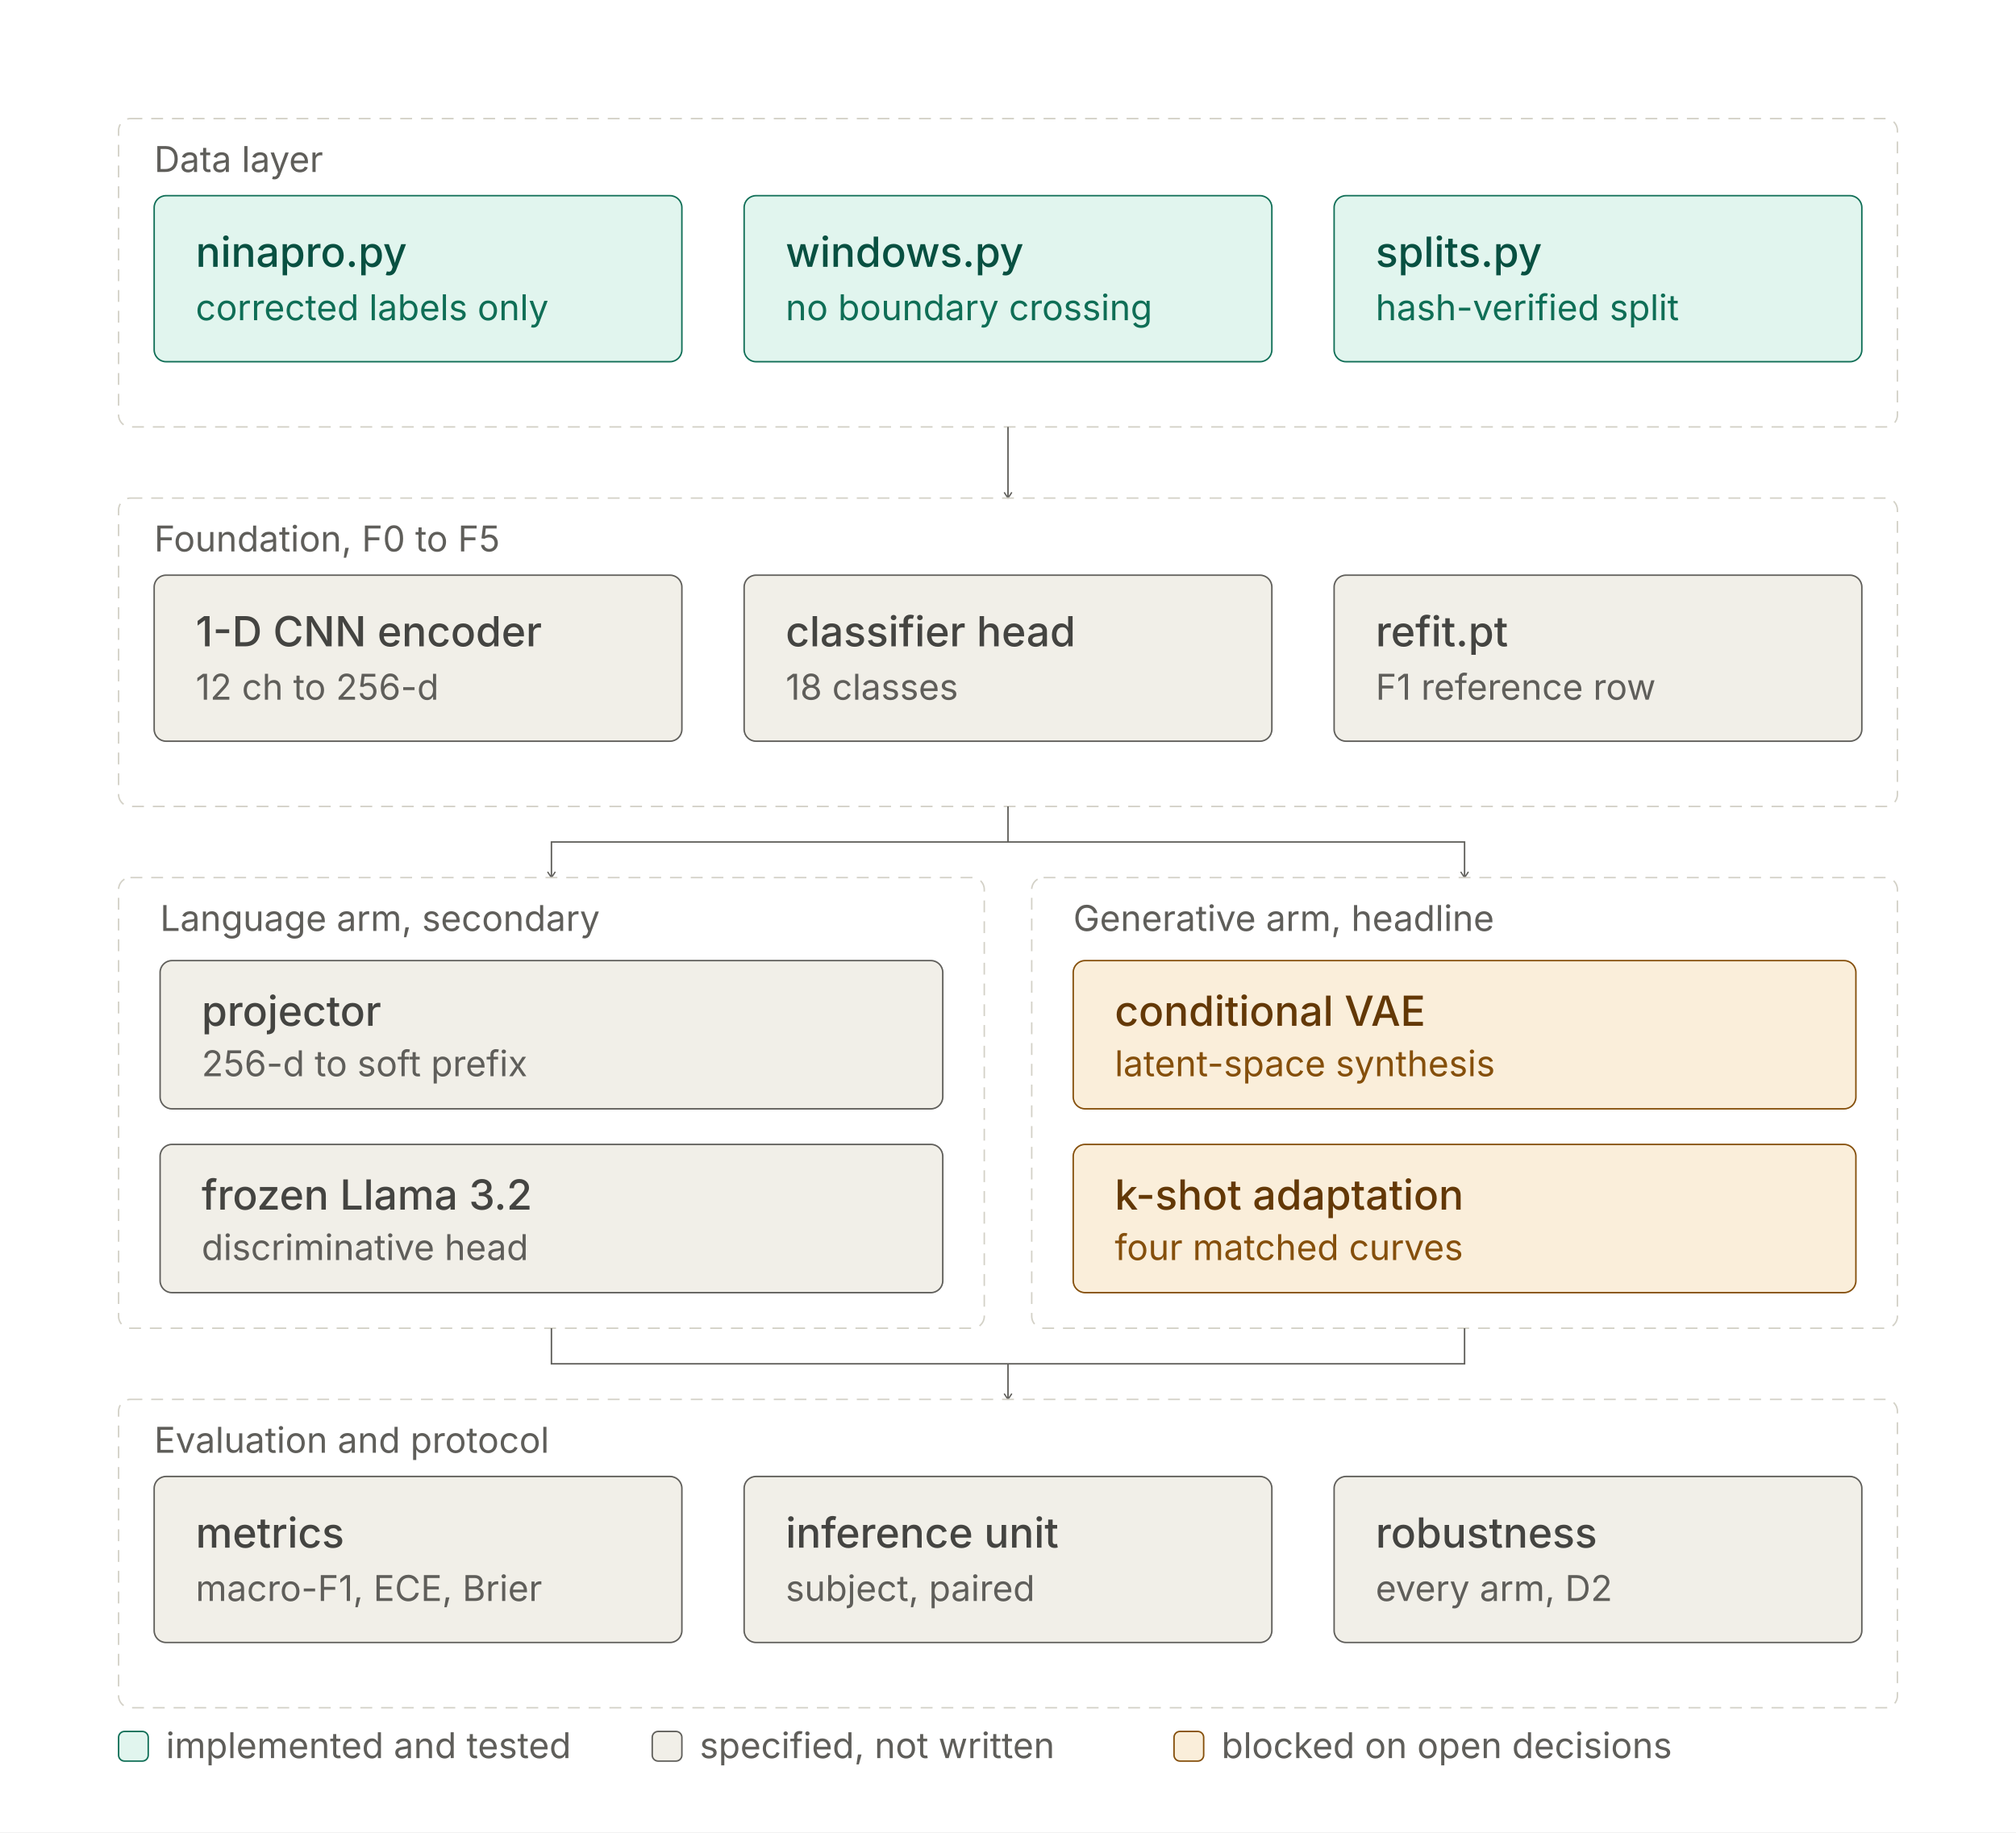
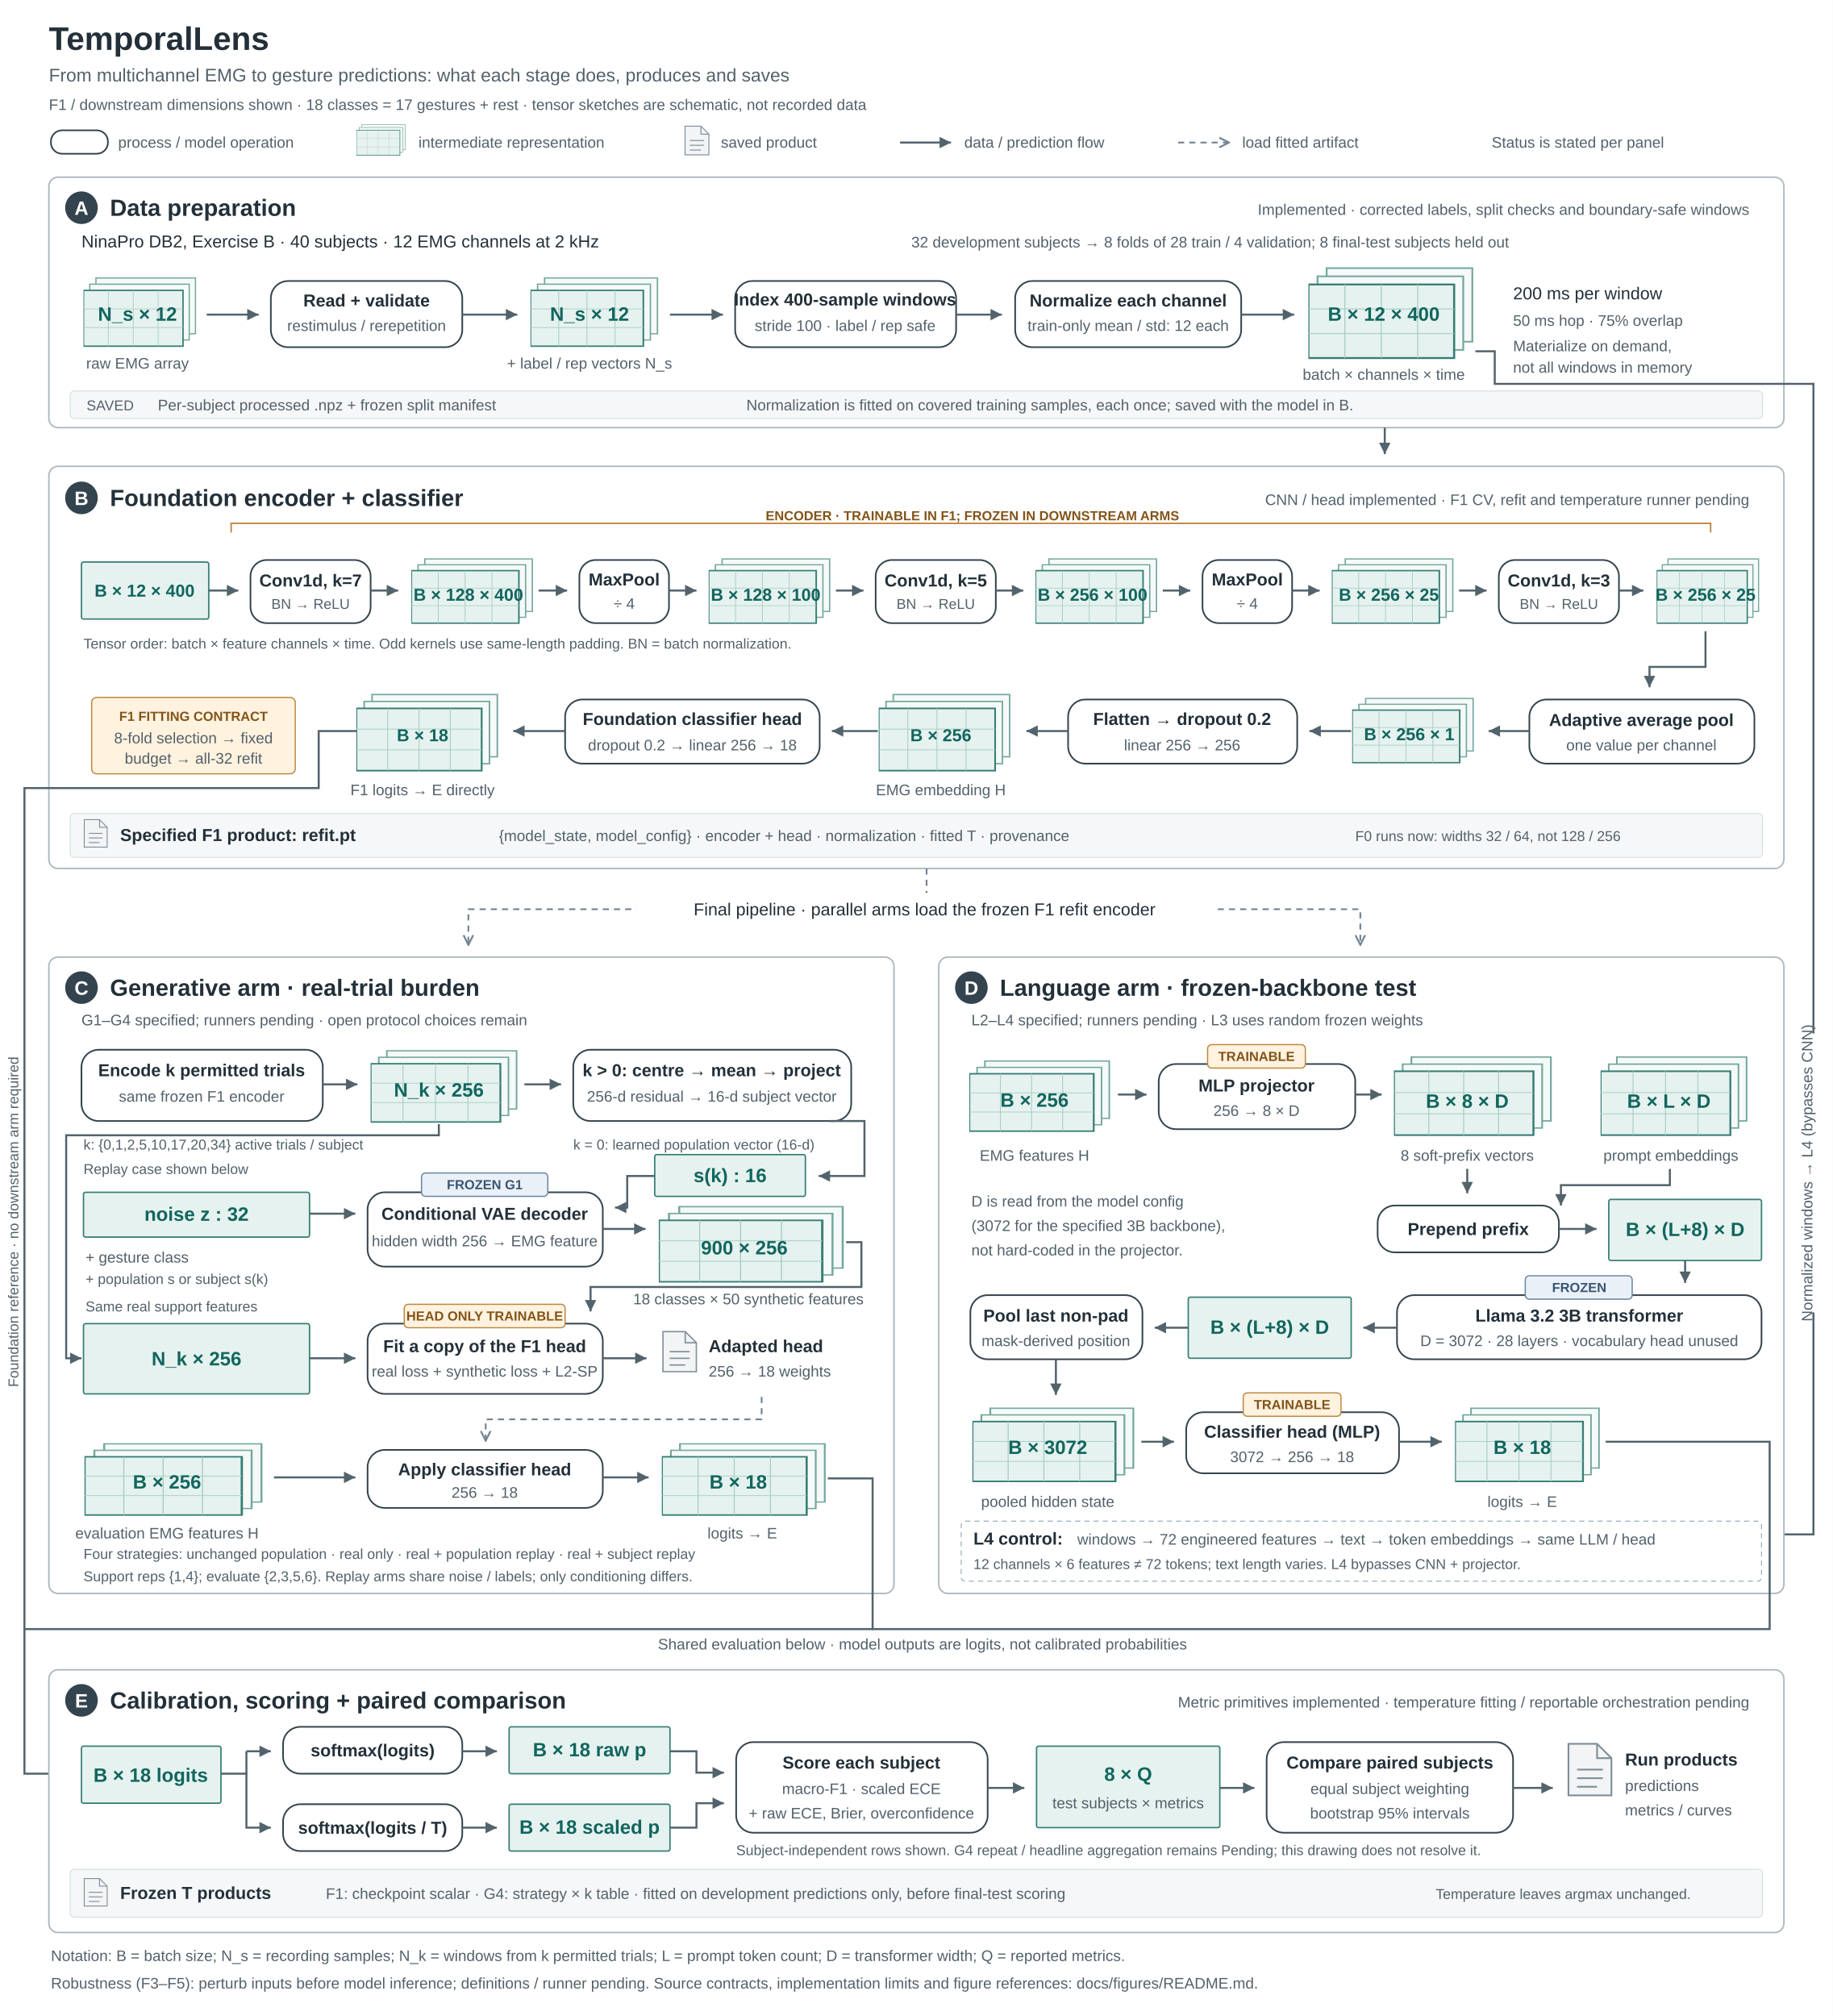
- <svg xmlns="http://www.w3.org/2000/svg" width="680" height="618" viewBox="0 0 680 618" role="img" font-family="system-ui, -apple-system, 'Segoe UI', sans-serif">
+ <svg xmlns="http://www.w3.org/2000/svg" width="1800" height="1980" viewBox="0 0 1800 1980" role="img" aria-labelledby="title description">
  <defs>
-     <marker id="arrow" viewBox="0 0 10 10" refX="8" refY="5" markerWidth="6" markerHeight="6" orient="auto-start-reverse">
-       <path d="M2 1L8 5L2 9" fill="none" stroke="#5F5E5A" stroke-width="1.5" stroke-linecap="round" stroke-linejoin="round" />
+     <style>
+       text { font-family: Arial, Helvetica, sans-serif; fill: #233039; }
+       .title { font-size: 32px; font-weight: 700; }
+       .subtitle { font-size: 18px; fill: #52616a; }
+       .panel { fill: #fff; stroke: #aeb8be; stroke-width: 1.5; }
+       .panel-title { font-size: 23px; font-weight: 700; }
+       .letter { font-size: 19px; font-weight: 700; fill: #fff; text-anchor: middle; }
+       .label { font-size: 17px; font-weight: 700; }
+       .body { font-size: 17px; }
+       .small { font-size: 15px; fill: #52616a; }
+       .tiny { font-size: 14px; fill: #52616a; }
+       .shape { font-size: 19px; font-weight: 700; fill: #11665e; }
+       .op { fill: #fff; stroke: #34444e; stroke-width: 1.6; }
+       .tensor { fill: #e6f2ef; stroke: #377e75; stroke-width: 1.4; }
+       .tensor-back { fill: #f5faf8; stroke: #74a79d; stroke-width: 1.2; }
+       .artifact { fill: #f2f4f5; stroke: #7f8e97; stroke-width: 1.2; }
+       .artifact-band { fill: #f6f7f8; stroke: #d8dfe2; stroke-width: 1; }
+       .train { fill: #fff2df; stroke: #bf8641; stroke-width: 1.2; }
+       .frozen { fill: #eaf0f7; stroke: #6a84a1; stroke-width: 1.2; }
+       .train-text { font-size: 13px; font-weight: 700; fill: #835318; }
+       .frozen-text { font-size: 13px; font-weight: 700; fill: #385572; }
+       .status { font-size: 15px; fill: #52616a; }
+       .flow { fill: none; stroke: #53636c; stroke-width: 2; marker-end: url(#arrow); }
+       .wire { fill: none; stroke: #53636c; stroke-width: 2; }
+       .load { fill: none; stroke: #738392; stroke-width: 1.7; stroke-dasharray: 6 5; marker-end: url(#load-arrow); }
+       .centre { text-anchor: middle; }
+       #foundation-layer .shape { font-size: 17px; }
+       .control-band { fill: #fff; stroke: #9eafba; stroke-width: 1; stroke-dasharray: 5 4; }
+     </style>
+     <marker id="arrow" viewBox="0 0 10 10" refX="9" refY="5" markerWidth="7" markerHeight="7" orient="auto-start-reverse">
+       <path d="M1 1 L9 5 L1 9 Z" fill="#53636c" />
    </marker>
+     <marker id="load-arrow" viewBox="0 0 10 10" refX="9" refY="5" markerWidth="7" markerHeight="7" orient="auto-start-reverse">
+       <path d="M1 1 L9 5 L1 9" fill="none" stroke="#738392" stroke-width="1.5" />
+     </marker>
+     <symbol id="stack" viewBox="0 0 110 68" preserveAspectRatio="none">
+       <rect class="tensor-back" x="12" y="1" width="96" height="54" />
+       <rect class="tensor-back" x="6" y="7" width="96" height="54" />
+       <rect class="tensor" x="0" y="13" width="96" height="54" />
+       <path d="M24 13 V67 M48 13 V67 M72 13 V67 M0 31 H96 M0 49 H96" fill="none" stroke="#a9cdc5" stroke-width="0.7" />
+     </symbol>
+     <symbol id="file" viewBox="0 0 32 38">
+       <path class="artifact" d="M1 1 H21 L31 11 V37 H1 Z" />
+       <path d="M21 1 V11 H31 M7 19 H25 M7 25 H25 M7 31 H21" fill="none" stroke="#7f8e97" stroke-width="1.2" />
+     </symbol>
  </defs>
-   <rect x="0" y="0" width="680" height="618" fill="#FFFFFF" />
-   <rect x="40" y="40" width="600" height="104" rx="4" fill="none" stroke="#D3D1C7" stroke-width="0.5" stroke-dasharray="4 3" />
-   <text x="52" y="58" font-size="12" fill="#5F5E5A">Data layer</text>
-   <rect x="52" y="66" width="178" height="56" rx="4" fill="#E1F5EE" stroke="#0F6E56" stroke-width="0.5" />
-   <text x="66" y="90" font-size="14" font-weight="500" fill="#085041">ninapro.py</text>
-   <text x="66" y="108" font-size="12" fill="#0F6E56">corrected labels only</text>
-   <rect x="251" y="66" width="178" height="56" rx="4" fill="#E1F5EE" stroke="#0F6E56" stroke-width="0.5" />
-   <text x="265" y="90" font-size="14" font-weight="500" fill="#085041">windows.py</text>
-   <text x="265" y="108" font-size="12" fill="#0F6E56">no boundary crossing</text>
-   <rect x="450" y="66" width="178" height="56" rx="4" fill="#E1F5EE" stroke="#0F6E56" stroke-width="0.5" />
-   <text x="464" y="90" font-size="14" font-weight="500" fill="#085041">splits.py</text>
-   <text x="464" y="108" font-size="12" fill="#0F6E56">hash-verified split</text>
-   <line x1="340" y1="144" x2="340" y2="168" stroke="#5F5E5A" stroke-width="0.5" marker-end="url(#arrow)" />
-   <rect x="40" y="168" width="600" height="104" rx="4" fill="none" stroke="#D3D1C7" stroke-width="0.5" stroke-dasharray="4 3" />
-   <text x="52" y="186" font-size="12" fill="#5F5E5A">Foundation, F0 to F5</text>
-   <rect x="52" y="194" width="178" height="56" rx="4" fill="#F1EFE8" stroke="#5F5E5A" stroke-width="0.5" />
-   <text x="66" y="218" font-size="14" font-weight="500" fill="#444441">1-D CNN encoder</text>
-   <text x="66" y="236" font-size="12" fill="#5F5E5A">12 ch to 256-d</text>
-   <rect x="251" y="194" width="178" height="56" rx="4" fill="#F1EFE8" stroke="#5F5E5A" stroke-width="0.5" />
-   <text x="265" y="218" font-size="14" font-weight="500" fill="#444441">classifier head</text>
-   <text x="265" y="236" font-size="12" fill="#5F5E5A">18 classes</text>
-   <rect x="450" y="194" width="178" height="56" rx="4" fill="#F1EFE8" stroke="#5F5E5A" stroke-width="0.5" />
-   <text x="464" y="218" font-size="14" font-weight="500" fill="#444441">refit.pt</text>
-   <text x="464" y="236" font-size="12" fill="#5F5E5A">F1 reference row</text>
-   <line x1="340" y1="272" x2="340" y2="284" stroke="#5F5E5A" stroke-width="0.5" />
-   <path d="M340 284 L186 284 L186 296" fill="none" stroke="#5F5E5A" stroke-width="0.5" marker-end="url(#arrow)" />
-   <path d="M340 284 L494 284 L494 296" fill="none" stroke="#5F5E5A" stroke-width="0.5" marker-end="url(#arrow)" />
-   <rect x="40" y="296" width="292" height="152" rx="4" fill="none" stroke="#D3D1C7" stroke-width="0.5" stroke-dasharray="4 3" />
-   <text x="54" y="314" font-size="12" fill="#5F5E5A">Language arm, secondary</text>
-   <rect x="54" y="324" width="264" height="50" rx="4" fill="#F1EFE8" stroke="#5F5E5A" stroke-width="0.5" />
-   <text x="68" y="346" font-size="14" font-weight="500" fill="#444441">projector</text>
-   <text x="68" y="363" font-size="12" fill="#5F5E5A">256-d to soft prefix</text>
-   <rect x="54" y="386" width="264" height="50" rx="4" fill="#F1EFE8" stroke="#5F5E5A" stroke-width="0.5" />
-   <text x="68" y="408" font-size="14" font-weight="500" fill="#444441">frozen Llama 3.2</text>
-   <text x="68" y="425" font-size="12" fill="#5F5E5A">discriminative head</text>
-   <rect x="348" y="296" width="292" height="152" rx="4" fill="none" stroke="#D3D1C7" stroke-width="0.5" stroke-dasharray="4 3" />
-   <text x="362" y="314" font-size="12" fill="#5F5E5A">Generative arm, headline</text>
-   <rect x="362" y="324" width="264" height="50" rx="4" fill="#FAEEDA" stroke="#854F0B" stroke-width="0.5" />
-   <text x="376" y="346" font-size="14" font-weight="500" fill="#633806">conditional VAE</text>
-   <text x="376" y="363" font-size="12" fill="#854F0B">latent-space synthesis</text>
-   <rect x="362" y="386" width="264" height="50" rx="4" fill="#FAEEDA" stroke="#854F0B" stroke-width="0.5" />
-   <text x="376" y="408" font-size="14" font-weight="500" fill="#633806">k-shot adaptation</text>
-   <text x="376" y="425" font-size="12" fill="#854F0B">four matched curves</text>
-   <path d="M186 448 L186 460 L340 460" fill="none" stroke="#5F5E5A" stroke-width="0.5" />
-   <path d="M494 448 L494 460 L340 460" fill="none" stroke="#5F5E5A" stroke-width="0.5" />
-   <line x1="340" y1="460" x2="340" y2="472" stroke="#5F5E5A" stroke-width="0.5" marker-end="url(#arrow)" />
-   <rect x="40" y="472" width="600" height="104" rx="4" fill="none" stroke="#D3D1C7" stroke-width="0.5" stroke-dasharray="4 3" />
-   <text x="52" y="490" font-size="12" fill="#5F5E5A">Evaluation and protocol</text>
-   <rect x="52" y="498" width="178" height="56" rx="4" fill="#F1EFE8" stroke="#5F5E5A" stroke-width="0.5" />
-   <text x="66" y="522" font-size="14" font-weight="500" fill="#444441">metrics</text>
-   <text x="66" y="540" font-size="12" fill="#5F5E5A">macro-F1, ECE, Brier</text>
-   <rect x="251" y="498" width="178" height="56" rx="4" fill="#F1EFE8" stroke="#5F5E5A" stroke-width="0.5" />
-   <text x="265" y="522" font-size="14" font-weight="500" fill="#444441">inference unit</text>
-   <text x="265" y="540" font-size="12" fill="#5F5E5A">subject, paired</text>
-   <rect x="450" y="498" width="178" height="56" rx="4" fill="#F1EFE8" stroke="#5F5E5A" stroke-width="0.5" />
-   <text x="464" y="522" font-size="14" font-weight="500" fill="#444441">robustness</text>
-   <text x="464" y="540" font-size="12" fill="#5F5E5A">every arm, D2</text>
-   <rect x="40" y="584" width="10" height="10" rx="2" fill="#E1F5EE" stroke="#0F6E56" stroke-width="0.5" />
-   <text x="56" y="593" font-size="12" fill="#5F5E5A">implemented and tested</text>
-   <rect x="220" y="584" width="10" height="10" rx="2" fill="#F1EFE8" stroke="#5F5E5A" stroke-width="0.5" />
-   <text x="236" y="593" font-size="12" fill="#5F5E5A">specified, not written</text>
-   <rect x="396" y="584" width="10" height="10" rx="2" fill="#FAEEDA" stroke="#854F0B" stroke-width="0.5" />
-   <text x="412" y="593" font-size="12" fill="#5F5E5A">blocked on open decisions</text>
+   <rect width="1800" height="1980" fill="#fff" />
+   <text class="title" x="48" y="49">TemporalLens</text>
+   <text class="subtitle" x="48" y="80">From multichannel EMG to gesture predictions: what each stage does, produces and saves</text>
+   <text class="small" x="48" y="108">F1 / downstream dimensions shown · 18 classes = 17 gestures + rest · tensor sketches are schematic, not recorded data</text>
+   <rect class="op" x="50" y="128" width="56" height="23" rx="11" />
+   <text class="small" x="116" y="145">process / model operation</text>
+   <use href="#stack" x="350" y="122" width="49" height="31" />
+   <text class="small" x="411" y="145">intermediate representation</text>
+   <use href="#file" x="672" y="123" width="25" height="30" />
+   <text class="small" x="708" y="145">saved product</text>
+   <path class="flow" d="M884 140 H934" />
+   <text class="small" x="947" y="145">data / prediction flow</text>
+   <path class="load" d="M1157 140 H1207" />
+   <text class="small" x="1220" y="145">load fitted artifact</text>
+   <text class="small" x="1465" y="145">Status is stated per panel</text>
+   <g id="data-layer">
+     <rect class="panel" x="48" y="174" width="1704" height="246" rx="9" />
+     <circle cx="80" cy="204" r="16" fill="#34444e" />
+     <text class="letter" x="80" y="211">A</text>
+     <text class="panel-title" x="108" y="212">Data preparation</text>
+     <text class="status" x="1718" y="211" text-anchor="end">Implemented · corrected labels, split checks and boundary-safe windows</text>
+     <text class="body" x="80" y="243">NinaPro DB2, Exercise B · 40 subjects · 12 EMG channels at 2 kHz</text>
+     <text class="small" x="895" y="243">32 development subjects → 8 folds of 28 train / 4 validation; 8 final-test subjects held out</text>
+     <use href="#stack" x="82" y="272" width="112" height="69" />
+     <text class="shape centre" x="135" y="315">N_s × 12</text>
+     <text class="small centre" x="135" y="362">raw EMG array</text>
+     <path class="flow" d="M203 309 H254" />
+     <rect class="op" x="266" y="276" width="188" height="65" rx="17" />
+     <text class="label centre" x="360" y="301">Read + validate</text>
+     <text class="small centre" x="360" y="325">restimulus / rerepetition</text>
+     <path class="flow" d="M454 309 H508" />
+     <use href="#stack" x="521" y="272" width="127" height="69" />
+     <text class="shape centre" x="579" y="315">N_s × 12</text>
+     <text class="small centre" x="579" y="362">+ label / rep vectors N_s</text>
+     <path class="flow" d="M658 309 H710" />
+     <rect class="op" x="722" y="276" width="217" height="65" rx="17" />
+     <text class="label centre" x="830" y="300">Index 400-sample windows</text>
+     <text class="small centre" x="830" y="325">stride 100 · label / rep safe</text>
+     <path class="flow" d="M939 309 H984" />
+     <rect class="op" x="997" y="276" width="222" height="65" rx="17" />
+     <text class="label centre" x="1108" y="301">Normalize each channel</text>
+     <text class="small centre" x="1108" y="325">train-only mean / std: 12 each</text>
+     <path class="flow" d="M1219 309 H1271" />
+     <use href="#stack" x="1285" y="262" width="164" height="91" />
+     <text class="shape centre" x="1359" y="315">B × 12 × 400</text>
+     <text class="small centre" x="1359" y="373">batch × channels × time</text>
+     <text class="body" x="1486" y="294">200 ms per window</text>
+     <text class="small" x="1486" y="320">50 ms hop · 75% overlap</text>
+     <text class="small" x="1486" y="345">Materialize on demand,</text>
+     <text class="small" x="1486" y="366">not all windows in memory</text>
+     <rect class="artifact-band" x="69" y="384" width="1662" height="27" rx="4" />
+     <text class="tiny" x="85" y="403">SAVED</text>
+     <text class="small" x="155" y="403">Per-subject processed .npz + frozen split manifest</text>
+     <text class="small" x="733" y="403">Normalization is fitted on covered training samples, each once; saved with the model in B.</text>
+   </g>
+   <path class="flow" d="M1360 420 V446" />
+   <path class="flow" d="M1449 345 H1468 V377 H1781 V1507 H1737" />
+   <rect x="1758" y="1015" width="38" height="274" fill="#fff" />
+   <text class="small centre" transform="translate(1780 1152) rotate(-90)">Normalized windows → L4 (bypasses CNN)</text>
+   <g id="foundation-layer">
+     <rect class="panel" x="48" y="458" width="1704" height="395" rx="9" />
+     <circle cx="80" cy="489" r="16" fill="#34444e" />
+     <text class="letter" x="80" y="496">B</text>
+     <text class="panel-title" x="108" y="497">Foundation encoder + classifier</text>
+     <text class="status" x="1718" y="496" text-anchor="end">CNN / head implemented · F1 CV, refit and temperature runner pending</text>
+     <path d="M227 523 V514 H1680 V523" fill="none" stroke="#bf8641" stroke-width="1.5" />
+     <text class="train-text centre" x="955" y="511">ENCODER · TRAINABLE IN F1; FROZEN IN DOWNSTREAM ARMS</text>
+     <rect class="tensor" x="80" y="552" width="125" height="56" rx="2" />
+     <text class="shape centre" x="142" y="586">B × 12 × 400</text>
+     <path class="flow" d="M205 580 H234" />
+     <rect class="op" x="246" y="550" width="118" height="62" rx="16" />
+     <text class="label centre" x="305" y="576">Conv1d, k=7</text>
+     <text class="tiny centre" x="305" y="598">BN → ReLU</text>
+     <path class="flow" d="M364 580 H391" />
+     <use href="#stack" x="404" y="548" width="121" height="65" />
+     <text class="shape centre" x="460" y="590">B × 128 × 400</text>
+     <path class="flow" d="M529 580 H557" />
+     <rect class="op" x="569" y="550" width="88" height="62" rx="16" />
+     <text class="label centre" x="613" y="575">MaxPool</text>
+     <text class="small centre" x="613" y="598">÷ 4</text>
+     <path class="flow" d="M657 580 H684" />
+     <use href="#stack" x="696" y="548" width="121" height="65" />
+     <text class="shape centre" x="752" y="590">B × 128 × 100</text>
+     <path class="flow" d="M821 580 H848" />
+     <rect class="op" x="860" y="550" width="118" height="62" rx="16" />
+     <text class="label centre" x="919" y="576">Conv1d, k=5</text>
+     <text class="tiny centre" x="919" y="598">BN → ReLU</text>
+     <path class="flow" d="M978 580 H1005" />
+     <use href="#stack" x="1017" y="548" width="121" height="65" />
+     <text class="shape centre" x="1073" y="590">B × 256 × 100</text>
+     <path class="flow" d="M1142 580 H1169" />
+     <rect class="op" x="1181" y="550" width="88" height="62" rx="16" />
+     <text class="label centre" x="1225" y="575">MaxPool</text>
+     <text class="small centre" x="1225" y="598">÷ 4</text>
+     <path class="flow" d="M1269 580 H1296" />
+     <use href="#stack" x="1308" y="548" width="121" height="65" />
+     <text class="shape centre" x="1364" y="590">B × 256 × 25</text>
+     <path class="flow" d="M1433 580 H1460" />
+     <rect class="op" x="1472" y="550" width="118" height="62" rx="16" />
+     <text class="label centre" x="1531" y="576">Conv1d, k=3</text>
+     <text class="tiny centre" x="1531" y="598">BN → ReLU</text>
+     <path class="flow" d="M1590 580 H1614" />
+     <use href="#stack" x="1627" y="548" width="102" height="65" />
+     <text class="shape centre" x="1675" y="590">B × 256 × 25</text>
+     <path class="flow" d="M1675 620 V655 H1620 V675" />
+     <rect class="op" x="1502" y="687" width="221" height="63" rx="17" />
+     <text class="label centre" x="1612" y="713">Adaptive average pool</text>
+     <text class="small centre" x="1612" y="737">one value per channel</text>
+     <path class="flow" d="M1502 718 H1462" />
+     <use href="#stack" x="1328" y="685" width="121" height="65" />
+     <text class="shape centre" x="1384" y="727">B × 256 × 1</text>
+     <path class="flow" d="M1327 718 H1286" />
+     <rect class="op" x="1049" y="687" width="225" height="63" rx="17" />
+     <text class="label centre" x="1161" y="712">Flatten → dropout 0.2</text>
+     <text class="small centre" x="1161" y="737">linear 256 → 256</text>
+     <path class="flow" d="M1049 718 H1008" />
+     <use href="#stack" x="863" y="681" width="131" height="77" />
+     <text class="shape centre" x="924" y="728">B × 256</text>
+     <text class="small centre" x="924" y="781">EMG embedding H</text>
+     <path class="flow" d="M862 718 H817" />
+     <rect class="op" x="555" y="687" width="250" height="63" rx="17" />
+     <text class="label centre" x="680" y="712">Foundation classifier head</text>
+     <text class="small centre" x="680" y="737">dropout 0.2 → linear 256 → 18</text>
+     <path class="flow" d="M555 718 H504" />
+     <use href="#stack" x="350" y="681" width="141" height="77" />
+     <text class="shape centre" x="415" y="728">B × 18</text>
+     <text class="small centre" x="415" y="781">F1 logits → E directly</text>
+     <rect class="train" x="90" y="685" width="200" height="75" rx="5" />
+     <text class="train-text centre" x="190" y="708">F1 FITTING CONTRACT</text>
+     <text class="small centre" x="190" y="730">8-fold selection → fixed</text>
+     <text class="small centre" x="190" y="750">budget → all-32 refit</text>
+     <text class="tiny" x="82" y="637">Tensor order: batch × feature channels × time. Odd kernels use same-length padding. BN = batch normalization.</text>
+     <rect class="artifact-band" x="69" y="799" width="1662" height="43" rx="4" />
+     <use href="#file" x="82" y="804" width="24" height="29" />
+     <text class="label" x="118" y="826">Specified F1 product: refit.pt</text>
+     <text class="small" x="490" y="826">{model_state, model_config} · encoder + head · normalization · fitted T · provenance</text>
+     <text class="tiny" x="1331" y="826">F0 runs now: widths 32 / 64, not 128 / 256</text>
+   </g>
+   <path class="flow" d="M350 718 H313 V774 H24 V1742 H79" />
+   <text class="tiny centre" transform="translate(18 1200) rotate(-90)">Foundation reference · no downstream arm required</text>
+   <path class="load" d="M910 853 V893 H460 V928" />
+   <path class="load" d="M910 893 H1336 V928" />
+   <rect x="625" y="877" width="567" height="31" fill="#fff" />
+   <text class="body centre" x="908" y="899">Final pipeline · parallel arms load the frozen F1 refit encoder</text>
+   <g id="generation-layer">
+     <rect class="panel" x="48" y="940" width="830" height="625" rx="9" />
+     <circle cx="80" cy="970" r="16" fill="#34444e" />
+     <text class="letter" x="80" y="977">C</text>
+     <text class="panel-title" x="108" y="978">Generative arm · real-trial burden</text>
+     <text class="status" x="80" y="1007">G1–G4 specified; runners pending · open protocol choices remain</text>
+     <rect class="op" x="80" y="1031" width="237" height="70" rx="17" />
+     <text class="label centre" x="198" y="1057">Encode k permitted trials</text>
+     <text class="small centre" x="198" y="1082">same frozen F1 encoder</text>
+     <path class="flow" d="M317 1065 H351" />
+     <use href="#stack" x="364" y="1031" width="146" height="72" />
+     <text class="shape centre" x="431" y="1077">N_k × 256</text>
+     <path class="flow" d="M515 1065 H551" />
+     <rect class="op" x="563" y="1031" width="273" height="70" rx="17" />
+     <text class="label centre" x="699" y="1057">k &gt; 0: centre → mean → project</text>
+     <text class="small centre" x="699" y="1082">256-d residual → 16-d subject vector</text>
+     <path class="flow" d="M815 1101 H849 V1155 H804" />
+     <rect class="tensor" x="643" y="1134" width="148" height="41" rx="2" />
+     <text class="shape centre" x="717" y="1161">s(k) : 16</text>
+     <text class="tiny" x="82" y="1129">k: {0,1,2,5,10,17,20,34} active trials / subject</text>
+     <text class="tiny" x="563" y="1129">k = 0: learned population vector (16-d)</text>
+     <text class="tiny" x="82" y="1153">Replay case shown below</text>
+     <rect class="tensor" x="82" y="1171" width="222" height="44" rx="2" />
+     <text class="shape centre" x="193" y="1199">noise z : 32</text>
+     <text class="small" x="84" y="1240">+ gesture class</text>
+     <text class="tiny" x="84" y="1261">+ population s or subject s(k)</text>
+     <path class="flow" d="M304 1192 H349" />
+     <rect class="op" x="361" y="1171" width="231" height="73" rx="17" />
+     <text class="label centre" x="476" y="1198">Conditional VAE decoder</text>
+     <text class="small centre" x="476" y="1224">hidden width 256 → EMG feature</text>
+     <rect class="frozen" x="414" y="1152" width="124" height="23" rx="4" />
+     <text class="frozen-text centre" x="476" y="1168">FROZEN G1</text>
+     <path class="flow" d="M643 1155 H616 V1186 H604" />
+     <path class="flow" d="M592 1207 H634" />
+     <use href="#stack" x="647" y="1184" width="184" height="76" />
+     <text class="shape centre" x="731" y="1232">900 × 256</text>
+     <text class="small centre" x="735" y="1281">18 classes × 50 synthetic features</text>
+     <path class="flow" d="M431 1104 V1115 H65 V1334 H80" />
+     <text class="tiny" x="84" y="1288">Same real support features</text>
+     <rect class="tensor" x="82" y="1300" width="222" height="69" rx="2" />
+     <text class="shape centre" x="193" y="1341">N_k × 256</text>
+     <path class="flow" d="M304 1334 H349" />
+     <path class="flow" d="M831 1220 H846 V1264 H580 V1288" />
+     <rect class="op" x="361" y="1300" width="231" height="69" rx="17" />
+     <text class="label centre" x="476" y="1328">Fit a copy of the F1 head</text>
+     <text class="small centre" x="476" y="1352">real loss + synthetic loss + L2-SP</text>
+     <rect class="train" x="397" y="1281" width="158" height="23" rx="4" />
+     <text class="train-text centre" x="476" y="1297">HEAD ONLY TRAINABLE</text>
+     <path class="flow" d="M592 1334 H635" />
+     <use href="#file" x="650" y="1306" width="35" height="43" />
+     <text class="label" x="696" y="1328">Adapted head</text>
+     <text class="small" x="696" y="1352">256 → 18 weights</text>
+     <path class="load" d="M748 1372 V1394 H477 V1415" />
+     <use href="#stack" x="83" y="1417" width="177" height="72" />
+     <text class="shape centre" x="164" y="1462">B × 256</text>
+     <text class="small centre" x="164" y="1511">evaluation EMG features H</text>
+     <path class="flow" d="M269 1451 H349" />
+     <rect class="op" x="361" y="1424" width="231" height="57" rx="17" />
+     <text class="label centre" x="476" y="1449">Apply classifier head</text>
+     <text class="small centre" x="476" y="1471">256 → 18</text>
+     <path class="flow" d="M592 1451 H637" />
+     <use href="#stack" x="650" y="1417" width="163" height="72" />
+     <text class="shape centre" x="725" y="1462">B × 18</text>
+     <text class="small centre" x="729" y="1511">logits → E</text>
+     <text class="tiny" x="82" y="1531">Four strategies: unchanged population · real only · real + population replay · real + subject replay</text>
+     <text class="tiny" x="82" y="1553">Support reps {1,4}; evaluate {2,3,5,6}. Replay arms share noise / labels; only conditioning differs.</text>
+   </g>
+   <g id="language-layer">
+     <rect class="panel" x="922" y="940" width="830" height="625" rx="9" />
+     <circle cx="954" cy="970" r="16" fill="#34444e" />
+     <text class="letter" x="954" y="977">D</text>
+     <text class="panel-title" x="982" y="978">Language arm · frozen-backbone test</text>
+     <text class="status" x="954" y="1007">L2–L4 specified; runners pending · L3 uses random frozen weights</text>
+     <use href="#stack" x="952" y="1041" width="140" height="71" />
+     <text class="shape centre" x="1016" y="1087">B × 256</text>
+     <text class="small centre" x="1016" y="1140">EMG features H</text>
+     <path class="flow" d="M1098 1075 H1126" />
+     <rect class="op" x="1138" y="1045" width="193" height="64" rx="17" />
+     <text class="label centre" x="1234" y="1072">MLP projector</text>
+     <text class="small centre" x="1234" y="1096">256 → 8 × D</text>
+     <rect class="train" x="1186" y="1026" width="96" height="23" rx="4" />
+     <text class="train-text centre" x="1234" y="1042">TRAINABLE</text>
+     <path class="flow" d="M1331 1075 H1357" />
+     <use href="#stack" x="1369" y="1037" width="157" height="79" />
+     <text class="shape centre" x="1441" y="1088">B × 8 × D</text>
+     <text class="small centre" x="1441" y="1140">8 soft-prefix vectors</text>
+     <use href="#stack" x="1572" y="1037" width="146" height="79" />
+     <text class="shape centre" x="1639" y="1088">B × L × D</text>
+     <text class="small centre" x="1641" y="1140">prompt embeddings</text>
+     <path class="flow" d="M1441 1148 V1172" />
+     <path class="flow" d="M1640 1148 V1164 H1533 V1184" />
+     <rect class="op" x="1353" y="1184" width="178" height="46" rx="17" />
+     <text class="label centre" x="1442" y="1213">Prepend prefix</text>
+     <path class="flow" d="M1531 1207 H1568" />
+     <rect class="tensor" x="1580" y="1178" width="150" height="60" rx="2" />
+     <text class="shape centre" x="1655" y="1214">B × (L+8) × D</text>
+     <path class="flow" d="M1655 1238 V1260" />
+     <rect class="op" x="1372" y="1272" width="358" height="63" rx="17" />
+     <text class="label centre" x="1551" y="1298">Llama 3.2 3B transformer</text>
+     <text class="small centre" x="1551" y="1322">D = 3072 · 28 layers · vocabulary head unused</text>
+     <rect class="frozen" x="1498" y="1253" width="105" height="23" rx="4" />
+     <text class="frozen-text centre" x="1551" y="1269">FROZEN</text>
+     <path class="flow" d="M1372 1304 H1339" />
+     <rect class="tensor" x="1167" y="1274" width="160" height="60" rx="2" />
+     <text class="shape centre" x="1247" y="1310">B × (L+8) × D</text>
+     <path class="flow" d="M1167 1304 H1134" />
+     <rect class="op" x="953" y="1272" width="169" height="63" rx="17" />
+     <text class="label centre" x="1037" y="1298">Pool last non-pad</text>
+     <text class="small centre" x="1037" y="1322">mask-derived position</text>
+     <path class="flow" d="M1037 1335 V1370" />
+     <use href="#stack" x="955" y="1382" width="161" height="74" />
+     <text class="shape centre" x="1029" y="1428">B × 3072</text>
+     <text class="small centre" x="1029" y="1480">pooled hidden state</text>
+     <path class="flow" d="M1121 1416 H1153" />
+     <rect class="op" x="1165" y="1387" width="209" height="60" rx="17" />
+     <text class="label centre" x="1269" y="1412">Classifier head (MLP)</text>
+     <text class="small centre" x="1269" y="1436">3072 → 256 → 18</text>
+     <rect class="train" x="1221" y="1368" width="96" height="23" rx="4" />
+     <text class="train-text centre" x="1269" y="1384">TRAINABLE</text>
+     <path class="flow" d="M1374 1416 H1416" />
+     <use href="#stack" x="1429" y="1382" width="144" height="74" />
+     <text class="shape centre" x="1495" y="1428">B × 18</text>
+     <text class="small centre" x="1495" y="1480">logits → E</text>
+     <text class="small" x="954" y="1185">D is read from the model config</text>
+     <text class="small" x="954" y="1209">(3072 for the specified 3B backbone),</text>
+     <text class="small" x="954" y="1233">not hard-coded in the projector.</text>
+     <rect class="control-band" x="944" y="1494" width="786" height="59" rx="4" />
+     <text class="label" x="956" y="1517">L4 control:</text>
+     <text class="small" x="1058" y="1517">windows → 72 engineered features → text → token embeddings → same LLM / head</text>
+     <text class="tiny" x="956" y="1541">12 channels × 6 features ≠ 72 tokens; text length varies. L4 bypasses CNN + projector.</text>
+   </g>
+   <path class="wire" d="M813 1452 H857 V1600 H24" />
+   <path class="wire" d="M1577 1416 H1738 V1600 H857" />
+   <text class="small centre" x="906" y="1620">Shared evaluation below · model outputs are logits, not calibrated probabilities</text>
+   <g id="evaluation-layer">
+     <rect class="panel" x="48" y="1640" width="1704" height="258" rx="9" />
+     <circle cx="80" cy="1670" r="16" fill="#34444e" />
+     <text class="letter" x="80" y="1677">E</text>
+     <text class="panel-title" x="108" y="1678">Calibration, scoring + paired comparison</text>
+     <text class="status" x="1718" y="1677" text-anchor="end">Metric primitives implemented · temperature fitting / reportable orchestration pending</text>
+     <rect class="tensor" x="80" y="1715" width="137" height="56" rx="2" />
+     <text class="shape centre" x="148" y="1750">B × 18 logits</text>
+     <path class="wire" d="M217 1742 H242 V1720" />
+     <path class="flow" d="M242 1720 H266" />
+     <path class="flow" d="M242 1742 V1795 H266" />
+     <rect class="op" x="278" y="1696" width="176" height="46" rx="17" />
+     <text class="label centre" x="366" y="1725">softmax(logits)</text>
+     <rect class="op" x="278" y="1772" width="176" height="46" rx="17" />
+     <text class="label centre" x="366" y="1801">softmax(logits / T)</text>
+     <path class="flow" d="M454 1720 H488" />
+     <path class="flow" d="M454 1795 H488" />
+     <rect class="tensor" x="500" y="1696" width="158" height="46" rx="2" />
+     <text class="shape centre" x="579" y="1725">B × 18 raw p</text>
+     <rect class="tensor" x="500" y="1772" width="158" height="46" rx="2" />
+     <text class="shape centre" x="579" y="1801">B × 18 scaled p</text>
+     <path class="flow" d="M658 1720 H684 V1741 H711" />
+     <path class="flow" d="M658 1795 H684 V1771 H711" />
+     <rect class="op" x="723" y="1711" width="247" height="89" rx="17" />
+     <text class="label centre" x="846" y="1737">Score each subject</text>
+     <text class="small centre" x="846" y="1762">macro-F1 · scaled ECE</text>
+     <text class="small centre" x="846" y="1786">+ raw ECE, Brier, overconfidence</text>
+     <path class="flow" d="M970 1756 H1006" />
+     <rect class="tensor" x="1018" y="1715" width="180" height="80" rx="2" />
+     <text class="shape centre" x="1108" y="1749">8 × Q</text>
+     <text class="small centre" x="1108" y="1776">test subjects × metrics</text>
+     <path class="flow" d="M1198 1756 H1232" />
+     <rect class="op" x="1244" y="1711" width="242" height="89" rx="17" />
+     <text class="label centre" x="1365" y="1737">Compare paired subjects</text>
+     <text class="small centre" x="1365" y="1762">equal subject weighting</text>
+     <text class="small centre" x="1365" y="1786">bootstrap 95% intervals</text>
+     <path class="flow" d="M1486 1756 H1525" />
+     <use href="#file" x="1539" y="1711" width="45" height="54" />
+     <text class="label" x="1596" y="1734">Run products</text>
+     <text class="small" x="1596" y="1759">predictions</text>
+     <text class="small" x="1596" y="1783">metrics / curves</text>
+     <text class="tiny" x="723" y="1822">Subject-independent rows shown. G4 repeat / headline aggregation remains Pending; this drawing does not resolve it.</text>
+     <rect class="artifact-band" x="69" y="1836" width="1662" height="47" rx="4" />
+     <use href="#file" x="82" y="1844" width="24" height="29" />
+     <text class="label" x="118" y="1865">Frozen T products</text>
+     <text class="small" x="320" y="1865">F1: checkpoint scalar · G4: strategy × k table · fitted on development predictions only, before final-test scoring</text>
+     <text class="tiny" x="1410" y="1865">Temperature leaves argmax unchanged.</text>
+   </g>
+   <text class="small" x="50" y="1926">Notation: B = batch size; N_s = recording samples; N_k = windows from k permitted trials; L = prompt token count; D = transformer width; Q = reported metrics.</text>
+   <text class="small" x="50" y="1953">Robustness (F3–F5): perturb inputs before model inference; definitions / runner pending. Source contracts, implementation limits and figure references: docs/figures/README.md.</text>
</svg>
